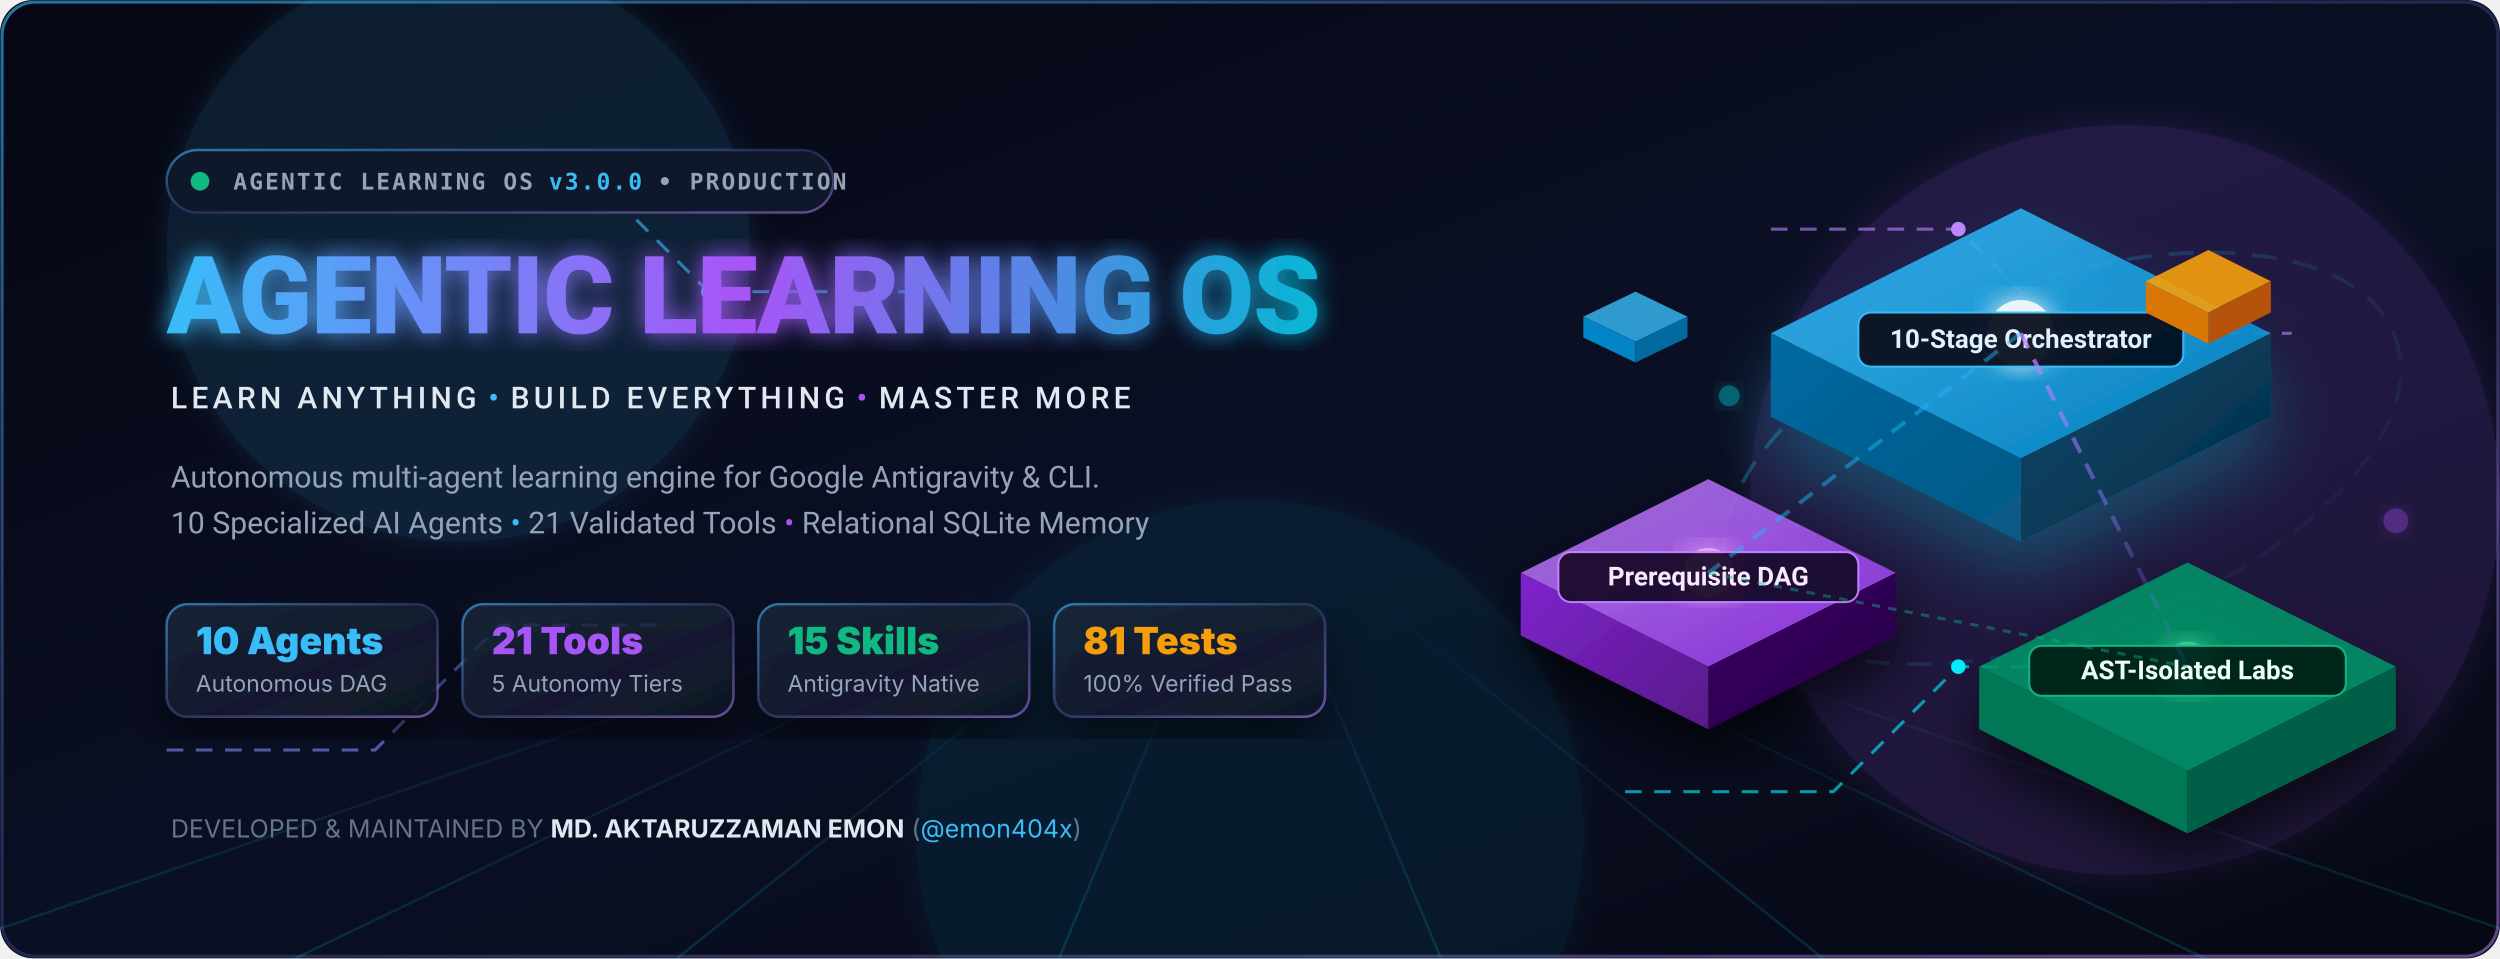
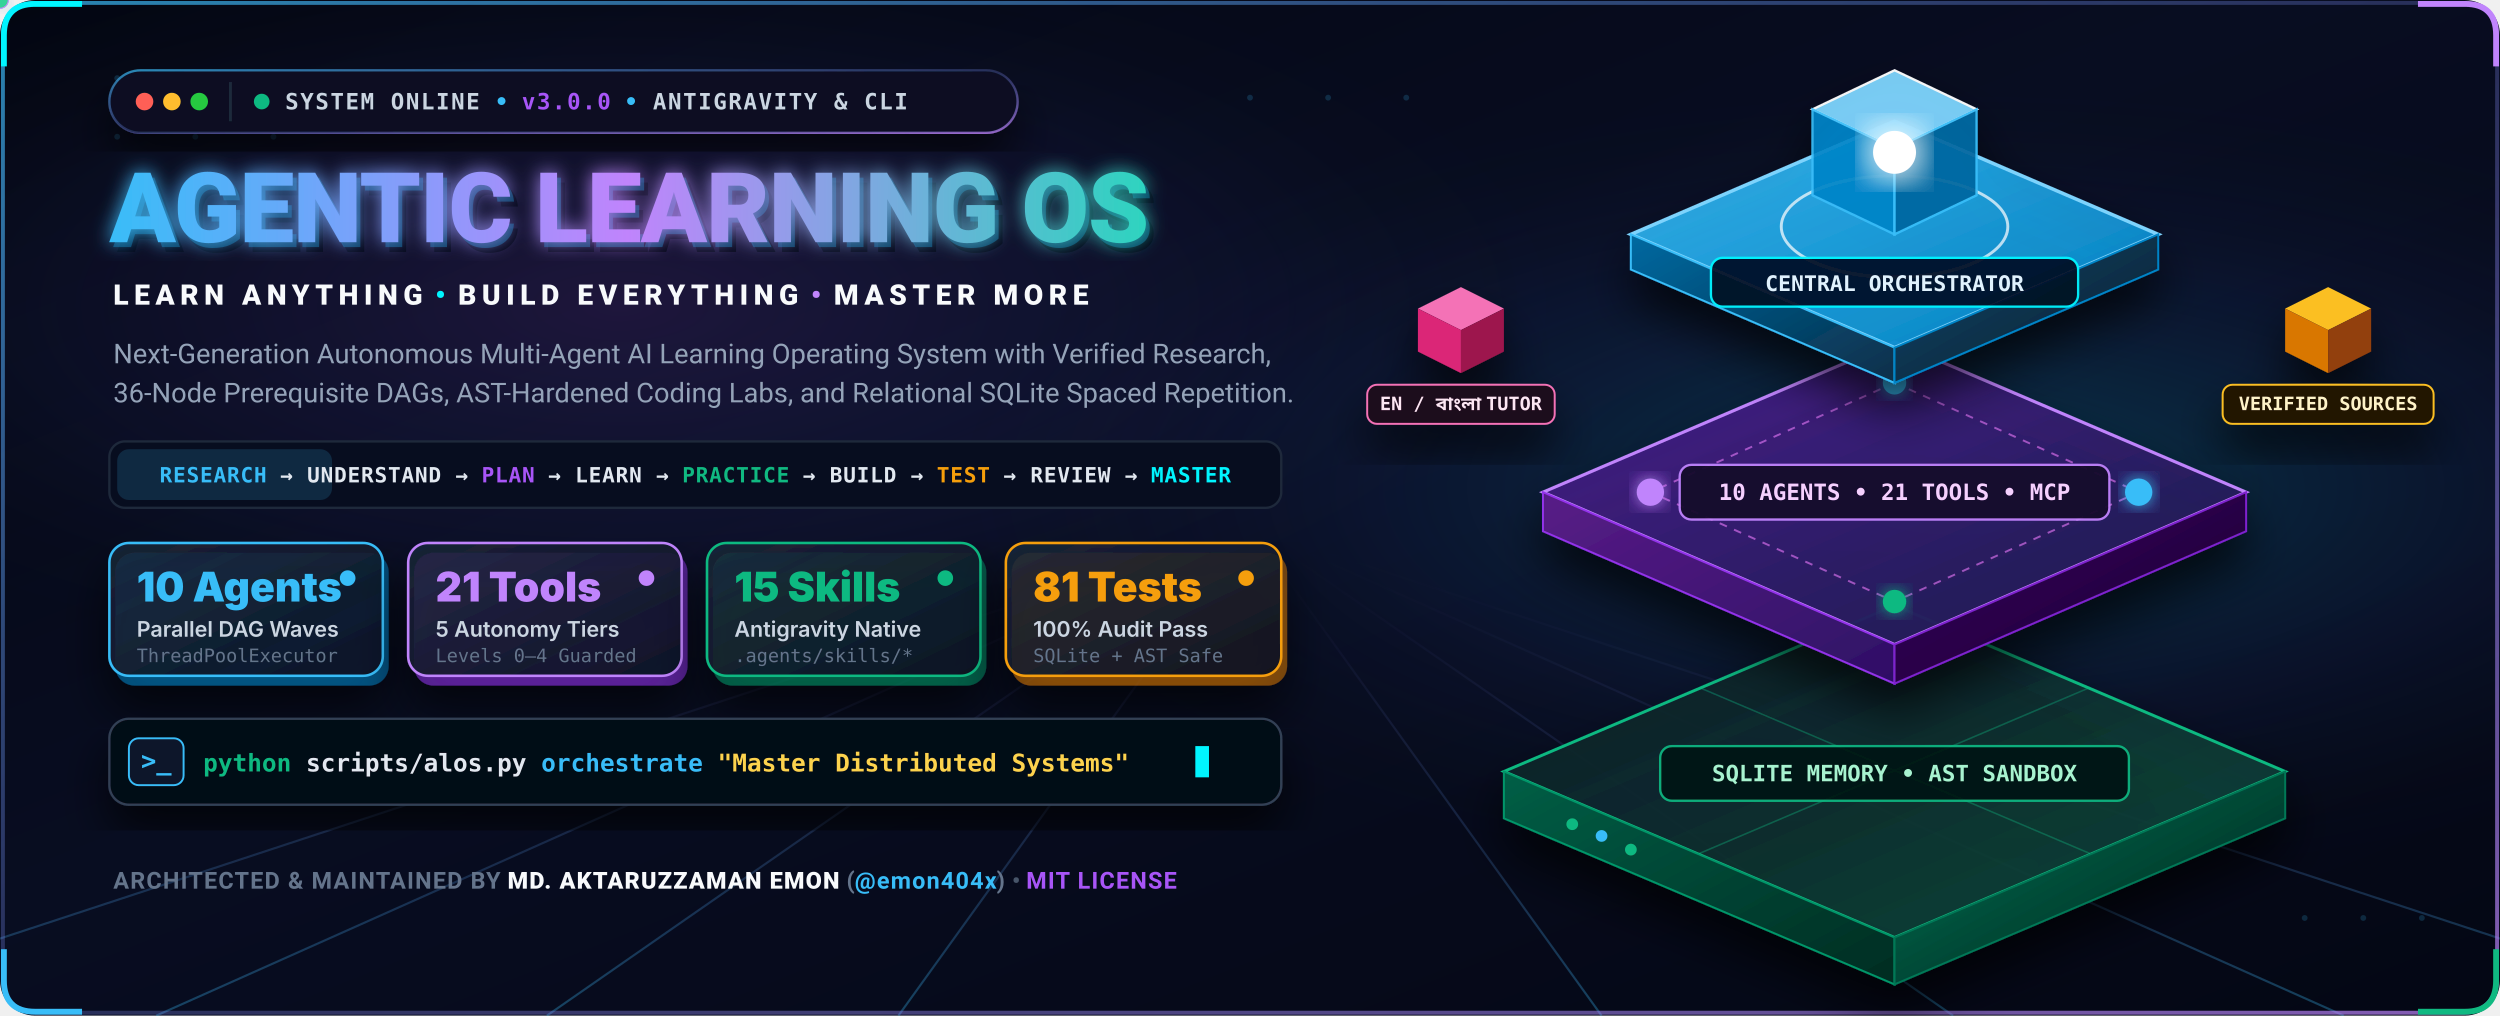
- <svg xmlns="http://www.w3.org/2000/svg" viewBox="0 0 1200 460" width="100%" height="100%">
+ <svg xmlns="http://www.w3.org/2000/svg" viewBox="0 0 1280 520" width="100%" height="100%">
  <defs>
-     <linearGradient id="bg-grad" x1="0%" y1="0%" x2="100%" y2="100%">
-       <stop offset="0%" stop-color="#050711" />
-       <stop offset="50%" stop-color="#0a0f24" />
-       <stop offset="100%" stop-color="#060914" />
-     </linearGradient>
-     <filter id="glow-cyan" x="-20%" y="-20%" width="140%" height="140%">
-       <feGaussianBlur stdDeviation="6" result="blur" />
+     <linearGradient id="bg-base" x1="0%" y1="0%" x2="100%" y2="100%">
+       <stop offset="0%" stop-color="#030611" />
+       <stop offset="45%" stop-color="#080d21" />
+       <stop offset="100%" stop-color="#040714" />
+     </linearGradient>
+     <radialGradient id="nebula-cyan" cx="78%" cy="48%" r="42%">
+       <stop offset="0%" stop-color="#00f5ff" stop-opacity="0.20" />
+       <stop offset="55%" stop-color="#3b82f6" stop-opacity="0.07" />
+       <stop offset="100%" stop-color="#000000" stop-opacity="0" />
+     </radialGradient>
+     <radialGradient id="nebula-purple" cx="25%" cy="30%" r="40%">
+       <stop offset="0%" stop-color="#a855f7" stop-opacity="0.15" />
+       <stop offset="60%" stop-color="#6366f1" stop-opacity="0.05" />
+       <stop offset="100%" stop-color="#000000" stop-opacity="0" />
+     </radialGradient>
+     <linearGradient id="hero-title-grad" x1="0%" y1="0%" x2="100%" y2="0%">
+       <stop offset="0%" stop-color="#38bdf8">
+         <animate attributeName="stop-color" values="#38bdf8;#a855f7;#2dd4bf;#38bdf8" dur="7s" repeatCount="indefinite" />
+       </stop>
+       <stop offset="50%" stop-color="#c084fc">
+         <animate attributeName="stop-color" values="#c084fc;#38bdf8;#f472b6;#c084fc" dur="7s" repeatCount="indefinite" />
+       </stop>
+       <stop offset="100%" stop-color="#2dd4bf">
+         <animate attributeName="stop-color" values="#2dd4bf;#c084fc;#38bdf8;#2dd4bf" dur="7s" repeatCount="indefinite" />
+       </stop>
+     </linearGradient>
+     <linearGradient id="frame-stroke" x1="0%" y1="0%" x2="100%" y2="100%">
+       <stop offset="0%" stop-color="#38bdf8" stop-opacity="0.7" />
+       <stop offset="50%" stop-color="#818cf8" stop-opacity="0.25" />
+       <stop offset="100%" stop-color="#c084fc" stop-opacity="0.7" />
+     </linearGradient>
+     <linearGradient id="glass-surface" x1="0%" y1="0%" x2="100%" y2="100%">
+       <stop offset="0%" stop-color="#1e293b" stop-opacity="0.82" />
+       <stop offset="100%" stop-color="#090f20" stop-opacity="0.92" />
+     </linearGradient>
+     <linearGradient id="iso-top-cyan" x1="0%" y1="0%" x2="100%" y2="100%">
+       <stop offset="0%" stop-color="#38bdf8" stop-opacity="0.92" />
+       <stop offset="100%" stop-color="#0284c7" stop-opacity="0.92" />
+     </linearGradient>
+     <linearGradient id="iso-left-cyan" x1="0%" y1="0%" x2="100%" y2="100%">
+       <stop offset="0%" stop-color="#0369a1" />
+       <stop offset="100%" stop-color="#082f49" />
+     </linearGradient>
+     <linearGradient id="iso-right-cyan" x1="0%" y1="0%" x2="100%" y2="100%">
+       <stop offset="0%" stop-color="#0c4a6e" />
+       <stop offset="100%" stop-color="#041929" />
+     </linearGradient>
+     <linearGradient id="iso-top-purple" x1="0%" y1="0%" x2="100%" y2="100%">
+       <stop offset="0%" stop-color="#4c1d95" stop-opacity="0.88" />
+       <stop offset="100%" stop-color="#1e1b4b" stop-opacity="0.92" />
+     </linearGradient>
+     <linearGradient id="iso-left-purple" x1="0%" y1="0%" x2="100%" y2="100%">
+       <stop offset="0%" stop-color="#581c87" />
+       <stop offset="100%" stop-color="#2e1065" />
+     </linearGradient>
+     <linearGradient id="iso-right-purple" x1="0%" y1="0%" x2="100%" y2="100%">
+       <stop offset="0%" stop-color="#3b0764" />
+       <stop offset="100%" stop-color="#17032b" />
+     </linearGradient>
+     <linearGradient id="iso-top-base" x1="0%" y1="0%" x2="100%" y2="100%">
+       <stop offset="0%" stop-color="#0f172a" stop-opacity="0.95" />
+       <stop offset="100%" stop-color="#064e3b" stop-opacity="0.85" />
+     </linearGradient>
+     <linearGradient id="iso-left-base" x1="0%" y1="0%" x2="100%" y2="100%">
+       <stop offset="0%" stop-color="#065f46" />
+       <stop offset="100%" stop-color="#022c22" />
+     </linearGradient>
+     <linearGradient id="iso-right-base" x1="0%" y1="0%" x2="100%" y2="100%">
+       <stop offset="0%" stop-color="#047857" />
+       <stop offset="100%" stop-color="#011c16" />
+     </linearGradient>
+     <linearGradient id="grid-fade" x1="0%" y1="100%" x2="0%" y2="0%">
+       <stop offset="0%" stop-color="#38bdf8" stop-opacity="0.32" />
+       <stop offset="65%" stop-color="#818cf8" stop-opacity="0.08" />
+       <stop offset="100%" stop-color="#000000" stop-opacity="0" />
+     </linearGradient>
+     <linearGradient id="laser-beam" x1="0%" y1="0%" x2="0%" y2="100%">
+       <stop offset="0%" stop-color="#00f5ff" stop-opacity="0.85" />
+       <stop offset="50%" stop-color="#c084fc" stop-opacity="0.45" />
+       <stop offset="100%" stop-color="#10b981" stop-opacity="0.85" />
+     </linearGradient>
+     <filter id="glow-soft" x="-25%" y="-25%" width="150%" height="150%">
+       <feGaussianBlur stdDeviation="5" result="blur" />
      <feMerge>
        <feMergeNode in="blur" />
        <feMergeNode in="SourceGraphic" />
      </feMerge>
    </filter>
-     <filter id="glow-purple" x="-20%" y="-20%" width="140%" height="140%">
-       <feGaussianBlur stdDeviation="8" result="blur" />
+     <filter id="glow-intense" x="-40%" y="-40%" width="180%" height="180%">
+       <feGaussianBlur stdDeviation="10" result="blur1" />
+       <feGaussianBlur stdDeviation="4" result="blur2" />
      <feMerge>
-         <feMergeNode in="blur" />
+         <feMergeNode in="blur1" />
+         <feMergeNode in="blur2" />
        <feMergeNode in="SourceGraphic" />
      </feMerge>
    </filter>
-     <filter id="shadow-3d" x="-30%" y="-30%" width="160%" height="160%">
-       <feDropShadow dx="0" dy="18" stdDeviation="16" flood-color="#00f5ff" flood-opacity="0.22" />
+     <filter id="drop-3d" x="-20%" y="-20%" width="140%" height="150%">
+       <feDropShadow dx="0" dy="14" stdDeviation="12" flood-color="#000000" flood-opacity="0.7" />
    </filter>
-     <filter id="card-shadow" x="-20%" y="-20%" width="140%" height="140%">
-       <feDropShadow dx="0" dy="14" stdDeviation="12" flood-color="#000000" flood-opacity="0.65" />
-     </filter>
-     <linearGradient id="title-gradient" x1="0%" y1="0%" x2="100%" y2="0%">
-       <stop offset="0%" stop-color="#38bdf8">
-         <animate attributeName="stop-color" values="#38bdf8; #818cf8; #c084fc; #38bdf8" dur="8s" repeatCount="indefinite" />
-       </stop>
-       <stop offset="50%" stop-color="#a855f7">
-         <animate attributeName="stop-color" values="#a855f7; #ec4899; #06b6d4; #a855f7" dur="8s" repeatCount="indefinite" />
-       </stop>
-       <stop offset="100%" stop-color="#06b6d4">
-         <animate attributeName="stop-color" values="#06b6d4; #3b82f6; #a855f7; #06b6d4" dur="8s" repeatCount="indefinite" />
-       </stop>
-     </linearGradient>
-     <linearGradient id="beam-cyan" x1="0%" y1="0%" x2="100%" y2="100%">
-       <stop offset="0%" stop-color="#00f5ff" stop-opacity="0.8" />
-       <stop offset="100%" stop-color="#3b82f6" stop-opacity="0.1" />
-     </linearGradient>
-     <linearGradient id="beam-purple" x1="0%" y1="0%" x2="100%" y2="100%">
-       <stop offset="0%" stop-color="#c084fc" stop-opacity="0.8" />
-       <stop offset="100%" stop-color="#6366f1" stop-opacity="0.1" />
-     </linearGradient>
-     <linearGradient id="cube-top-1" x1="0%" y1="0%" x2="100%" y2="100%">
-       <stop offset="0%" stop-color="#38bdf8" />
-       <stop offset="100%" stop-color="#0284c7" />
-     </linearGradient>
-     <linearGradient id="cube-left-1" x1="0%" y1="0%" x2="100%" y2="100%">
-       <stop offset="0%" stop-color="#0369a1" />
-       <stop offset="100%" stop-color="#075985" />
-     </linearGradient>
-     <linearGradient id="cube-right-1" x1="0%" y1="0%" x2="100%" y2="100%">
-       <stop offset="0%" stop-color="#0c4a6e" />
-       <stop offset="100%" stop-color="#032b44" />
-     </linearGradient>
-     <linearGradient id="cube-top-2" x1="0%" y1="0%" x2="100%" y2="100%">
-       <stop offset="0%" stop-color="#c084fc" />
-       <stop offset="100%" stop-color="#9333ea" />
-     </linearGradient>
-     <linearGradient id="cube-left-2" x1="0%" y1="0%" x2="100%" y2="100%">
-       <stop offset="0%" stop-color="#7e22ce" />
-       <stop offset="100%" stop-color="#581c87" />
-     </linearGradient>
-     <linearGradient id="cube-right-2" x1="0%" y1="0%" x2="100%" y2="100%">
-       <stop offset="0%" stop-color="#3b0764" />
-       <stop offset="100%" stop-color="#240046" />
-     </linearGradient>
-     <linearGradient id="grid-fade" x1="0%" y1="100%" x2="0%" y2="0%">
-       <stop offset="0%" stop-color="#00f5ff" stop-opacity="0.35" />
-       <stop offset="70%" stop-color="#00f5ff" stop-opacity="0.05" />
-       <stop offset="100%" stop-color="#00f5ff" stop-opacity="0" />
-     </linearGradient>
-     <linearGradient id="glass-card" x1="0%" y1="0%" x2="100%" y2="100%">
-       <stop offset="0%" stop-color="#1e293b" stop-opacity="0.75" />
-       <stop offset="100%" stop-color="#0f172a" stop-opacity="0.88" />
-     </linearGradient>
-     <linearGradient id="card-border" x1="0%" y1="0%" x2="100%" y2="100%">
-       <stop offset="0%" stop-color="#38bdf8" stop-opacity="0.6" />
-       <stop offset="50%" stop-color="#818cf8" stop-opacity="0.2" />
-       <stop offset="100%" stop-color="#c084fc" stop-opacity="0.5" />
-     </linearGradient>
+     <path id="stream-path-1" d="M 970 140 L 855 235 L 970 375" />
+     <path id="stream-path-2" d="M 970 140 L 1085 235 L 970 375" />
+     <path id="stream-path-3" d="M 855 235 L 970 292 L 1085 235" />
  </defs>
-   <style>
-     @keyframes float-slow {
-       0% { transform: translateY(0px) rotate(0deg); }
-       50% { transform: translateY(-14px) rotate(1deg); }
-       100% { transform: translateY(0px) rotate(0deg); }
-     }
-     @keyframes float-fast {
-       0% { transform: translateY(0px) rotate(0deg); }
-       50% { transform: translateY(-20px) rotate(-2deg); }
-       100% { transform: translateY(0px) rotate(0deg); }
-     }
-     @keyframes float-reverse {
-       0% { transform: translateY(0px) rotate(0deg); }
-       50% { transform: translateY(16px) rotate(1.5deg); }
-       100% { transform: translateY(0px) rotate(0deg); }
-     }
-     @keyframes pulse-ring {
-       0% { r: 6px; opacity: 0.9; }
-       50% { r: 12px; opacity: 0.3; }
-       100% { r: 6px; opacity: 0.9; }
-     }
-     @keyframes dash-flow {
-       0% { stroke-dashoffset: 200; }
-       100% { stroke-dashoffset: 0; }
-     }
-     @keyframes orbit-rotate {
-       0% { transform: rotate(0deg); }
-       100% { transform: rotate(360deg); }
-     }
-     @keyframes glow-pulse {
-       0% { opacity: 0.45; }
-       50% { opacity: 0.85; }
-       100% { opacity: 0.45; }
-     }
- 
-     .anim-float-1 { animation: float-slow 6s ease-in-out infinite; }
-     .anim-float-2 { animation: float-fast 5s ease-in-out infinite; }
-     .anim-float-3 { animation: float-reverse 7s ease-in-out infinite; }
-     .anim-pulse { animation: glow-pulse 4s ease-in-out infinite; }
-     .anim-dash { stroke-dasharray: 8 6; animation: dash-flow 12s linear infinite; }
-     .orbiting { transform-origin: 990px 220px; animation: orbit-rotate 24s linear infinite; }
- 
-     .brand-title {
-       font-family: -apple-system, BlinkMacSystemFont, "Segoe UI", Roboto, "Helvetica Neue", Arial, sans-serif;
-       font-weight: 900;
-       letter-spacing: -0.5px;
-     }
-     .brand-sub {
-       font-family: -apple-system, BlinkMacSystemFont, "Segoe UI", Roboto, "Helvetica Neue", Arial, sans-serif;
-       font-weight: 500;
-       letter-spacing: 2px;
-     }
-     .badge-text {
-       font-family: ui-monospace, SFMono-Regular, Menlo, Monaco, Consolas, monospace;
-       font-weight: 700;
-       font-size: 11px;
-       letter-spacing: 1px;
-     }
-     .card-label {
-       font-family: -apple-system, BlinkMacSystemFont, "Segoe UI", Roboto, sans-serif;
-       font-weight: 700;
-       font-size: 12.5px;
-     }
-   </style>
-   <rect width="1200" height="460" rx="16" fill="url(#bg-grad)" />
-   <rect width="1198" height="458" x="1" y="1" rx="16" fill="none" stroke="url(#card-border)" stroke-width="1.5" />
-   <circle cx="220" cy="120" r="140" fill="#38bdf8" opacity="0.12" filter="url(#glow-cyan)" class="anim-pulse" />
-   <circle cx="1020" cy="240" r="180" fill="#a855f7" opacity="0.15" filter="url(#glow-purple)" class="anim-pulse" />
-   <circle cx="600" cy="400" r="160" fill="#06b6d4" opacity="0.08" filter="url(#glow-cyan)" />
-   <g opacity="0.45" stroke="url(#grid-fade)" stroke-width="1.2">
-     <path d="M600 240 L-100 480" />
-     <path d="M600 240 L100 480" />
-     <path d="M600 240 L300 480" />
-     <path d="M600 240 L500 480" />
-     <path d="M600 240 L700 480" />
-     <path d="M600 240 L900 480" />
-     <path d="M600 240 L1100 480" />
-     <path d="M600 240 L1300 480" />
-     <path d="M260 300 L940 300" />
-     <path d="M180 340 L1020 340" />
-     <path d="M90 390 L1110 390" />
-     <path d="M-20 450 L1220 450" />
-   </g>
-   <g fill="none" stroke-width="1.5" opacity="0.6">
-     <path d="M120 80 L280 80 L340 140 L460 140" stroke="#38bdf8" class="anim-dash" />
-     <path d="M850 110 L940 110 L990 160 L1100 160" stroke="#c084fc" class="anim-dash" />
-     <path d="M780 380 L880 380 L940 320 L1060 320" stroke="#00f5ff" class="anim-dash" />
-     <path d="M80 360 L180 360 L240 300 L320 300" stroke="#818cf8" class="anim-dash" />
-   </g>
-   <circle cx="280" cy="80" r="3.5" fill="#00f5ff" />
-   <circle cx="340" cy="140" r="3.5" fill="#38bdf8" />
-   <circle cx="940" cy="110" r="3.5" fill="#c084fc" />
-   <circle cx="990" cy="160" r="3.5" fill="#e879f9" />
-   <circle cx="940" cy="320" r="3.5" fill="#00f5ff" />
-   <g transform="translate(80, 0)">
-     <g transform="translate(0, 72)">
-       <rect width="320" height="30" rx="15" fill="#0f172a" stroke="url(#card-border)" stroke-width="1.2" />
-       <circle cx="16" cy="15" r="4.5" fill="#10b981">
-         <animate attributeName="opacity" values="1;0.4;1" dur="2s" repeatCount="indefinite" />
+   <rect width="1280" height="520" rx="18" fill="url(#bg-base)" />
+   <rect width="1280" height="520" rx="18" fill="url(#nebula-purple)" />
+   <rect width="1280" height="520" rx="18" fill="url(#nebula-cyan)" />
+   <g fill="#38bdf8" opacity="0.18">
+     <circle cx="60" cy="40" r="1.5" />
+     <circle cx="100" cy="40" r="1.5" />
+     <circle cx="140" cy="40" r="1.5" />
+     <circle cx="60" cy="70" r="1.5" />
+     <circle cx="100" cy="70" r="1.5" />
+     <circle cx="140" cy="70" r="1.5" />
+     <circle cx="640" cy="50" r="1.5" />
+     <circle cx="680" cy="50" r="1.5" />
+     <circle cx="720" cy="50" r="1.5" />
+     <circle cx="1180" cy="470" r="1.5" />
+     <circle cx="1210" cy="470" r="1.5" />
+     <circle cx="1240" cy="470" r="1.5" />
+   </g>
+   <g stroke="url(#grid-fade)" stroke-width="1.1" fill="none">
+     <path d="M 640 270 L -120 520" />
+     <path d="M 640 270 L 80 520" />
+     <path d="M 640 270 L 280 520" />
+     <path d="M 640 270 L 460 520" />
+     <path d="M 640 270 L 640 520" />
+     <path d="M 640 270 L 820 520" />
+     <path d="M 640 270 L 1000 520" />
+     <path d="M 640 270 L 1200 520" />
+     <path d="M 640 270 L 1400 520" />
+     <path d="M 180 340 L 1100 340" />
+     <path d="M 80 390 L 1200 390" />
+     <path d="M -20 445 L 1300 445" />
+     <path d="M -100 505 L 1380 505" />
+   </g>
+   <rect x="1.5" y="1.5" width="1277" height="517" rx="16.5" fill="none" stroke="url(#frame-stroke)" stroke-width="2" />
+   <path d="M 2 34 L 2 18 Q 2 2 18 2 L 42 2" fill="none" stroke="#00f5ff" stroke-width="3" />
+   <path d="M 1238 2 L 1262 2 Q 1278 2 1278 18 L 1278 34" fill="none" stroke="#c084fc" stroke-width="3" />
+   <path d="M 2 486 L 2 502 Q 2 518 18 518 L 42 518" fill="none" stroke="#38bdf8" stroke-width="3" />
+   <path d="M 1238 518 L 1262 518 Q 1278 518 1278 502 L 1278 486" fill="none" stroke="#10b981" stroke-width="3" />
+   <g transform="translate(56, 36)">
+     <g transform="translate(0, 0)" filter="url(#drop-3d)">
+       <rect width="465" height="32" rx="16" fill="#091024" stroke="url(#frame-stroke)" stroke-width="1.2" />
+       <circle cx="18" cy="16" r="4.5" fill="#ff5f56" />
+       <circle cx="32" cy="16" r="4.5" fill="#ffbd2e" />
+       <circle cx="46" cy="16" r="4.5" fill="#27c93f" />
+       <line x1="62" y1="6" x2="62" y2="26" stroke="#1e293b" stroke-width="1.5" />
+       <circle cx="78" cy="16" r="4" fill="#10b981">
+         <animate attributeName="opacity" values="1;0.25;1" dur="1.8s" repeatCount="indefinite" />
      </circle>
-       <text x="32" y="19" fill="#94a3b8" class="badge-text">AGENTIC LEARNING OS <tspan fill="#38bdf8">v3.0.0</tspan> • PRODUCTION</text>
-     </g>
-     <text x="0" y="160" font-size="52" fill="url(#title-gradient)" class="brand-title" filter="url(#glow-cyan)">AGENTIC LEARNING OS</text>
-     <g transform="translate(2, 196)">
-       <text x="0" y="0" font-size="14.5" fill="#e2e8f0" class="brand-sub">
-         LEARN ANYTHING <tspan fill="#38bdf8">•</tspan> BUILD EVERYTHING <tspan fill="#a855f7">•</tspan> MASTER MORE
-       </text>
-     </g>
-     <text x="2" y="234" font-size="14.5" fill="#94a3b8" font-family="-apple-system, BlinkMacSystemFont, 'Segoe UI', Roboto, sans-serif" line-height="1.5">
-       Autonomous multi-agent learning engine for Google Antigravity &amp; CLI.
+       <text x="90" y="20" fill="#cbd5e1" font-family="ui-monospace, SFMono-Regular, Menlo, Consolas, monospace" font-size="11.5" font-weight="700" letter-spacing="0.8">
+         SYSTEM ONLINE <tspan fill="#38bdf8">•</tspan>
+         <tspan fill="#a855f7">v3.0.0</tspan>
+         <tspan fill="#38bdf8">•</tspan> ANTIGRAVITY &amp; CLI
+       </text>
+     </g>
+     <g transform="translate(0, 88)">
+       <text x="4" y="5" font-family="-apple-system, BlinkMacSystemFont, 'Segoe UI', Roboto, sans-serif" font-size="50" font-weight="900" letter-spacing="-0.5" fill="#020617" opacity="0.9">
+         AGENTIC LEARNING OS
+       </text>
+       <text x="2" y="2.5" font-family="-apple-system, BlinkMacSystemFont, 'Segoe UI', Roboto, sans-serif" font-size="50" font-weight="900" letter-spacing="-0.5" fill="#0ea5e9" opacity="0.35">
+         AGENTIC LEARNING OS
+       </text>
+       <text x="0" y="0" font-family="-apple-system, BlinkMacSystemFont, 'Segoe UI', Roboto, sans-serif" font-size="50" font-weight="900" letter-spacing="-0.5" fill="url(#hero-title-grad)" filter="url(#glow-soft)">
+         AGENTIC LEARNING OS
+       </text>
+     </g>
+     <text x="2" y="120" font-family="-apple-system, BlinkMacSystemFont, 'Segoe UI', Roboto, sans-serif" font-size="14.5" font-weight="800" letter-spacing="2.8" fill="#f8fafc">
+       LEARN ANYTHING <tspan fill="#00f5ff">•</tspan> BUILD EVERYTHING <tspan fill="#c084fc">•</tspan> MASTER MORE
    </text>
-     <text x="2" y="256" font-size="14.5" fill="#94a3b8" font-family="-apple-system, BlinkMacSystemFont, 'Segoe UI', Roboto, sans-serif">
-       10 Specialized AI Agents <tspan fill="#38bdf8">•</tspan> 21 Validated Tools <tspan fill="#a855f7">•</tspan> Relational SQLite Memory
+     <text x="2" y="150" font-family="-apple-system, BlinkMacSystemFont, 'Segoe UI', Roboto, sans-serif" font-size="14" fill="#94a3b8">
+       Next-Generation Autonomous Multi-Agent AI Learning Operating System with Verified Research,
    </text>
-     <g transform="translate(0, 290)">
-       <g transform="translate(0, 0)">
-         <rect width="130" height="54" rx="10" fill="url(#glass-card)" stroke="url(#card-border)" stroke-width="1.2" filter="url(#card-shadow)" />
-         <text x="14" y="24" fill="#38bdf8" font-size="18" font-family="-apple-system, BlinkMacSystemFont, sans-serif" font-weight="900">10 Agents</text>
-         <text x="14" y="42" fill="#94a3b8" font-size="11" font-family="-apple-system, BlinkMacSystemFont, sans-serif">Autonomous DAG</text>
-       </g>
-       <g transform="translate(142, 0)">
-         <rect width="130" height="54" rx="10" fill="url(#glass-card)" stroke="url(#card-border)" stroke-width="1.2" filter="url(#card-shadow)" />
-         <text x="14" y="24" fill="#a855f7" font-size="18" font-family="-apple-system, BlinkMacSystemFont, sans-serif" font-weight="900">21 Tools</text>
-         <text x="14" y="42" fill="#94a3b8" font-size="11" font-family="-apple-system, BlinkMacSystemFont, sans-serif">5 Autonomy Tiers</text>
-       </g>
-       <g transform="translate(284, 0)">
-         <rect width="130" height="54" rx="10" fill="url(#glass-card)" stroke="url(#card-border)" stroke-width="1.2" filter="url(#card-shadow)" />
-         <text x="14" y="24" fill="#10b981" font-size="18" font-family="-apple-system, BlinkMacSystemFont, sans-serif" font-weight="900">15 Skills</text>
-         <text x="14" y="42" fill="#94a3b8" font-size="11" font-family="-apple-system, BlinkMacSystemFont, sans-serif">Antigravity Native</text>
-       </g>
-       <g transform="translate(426, 0)">
-         <rect width="130" height="54" rx="10" fill="url(#glass-card)" stroke="url(#card-border)" stroke-width="1.2" filter="url(#card-shadow)" />
-         <text x="14" y="24" fill="#f59e0b" font-size="18" font-family="-apple-system, BlinkMacSystemFont, sans-serif" font-weight="900">81 Tests</text>
-         <text x="14" y="42" fill="#94a3b8" font-size="11" font-family="-apple-system, BlinkMacSystemFont, sans-serif">100% Verified Pass</text>
-       </g>
-     </g>
-     <g transform="translate(0, 386)">
-       <text x="2" y="16" fill="#64748b" font-size="12" font-family="-apple-system, BlinkMacSystemFont, sans-serif">
-         DEVELOPED &amp; MAINTAINED BY <tspan fill="#e2e8f0" font-weight="700">MD. AKTARUZZAMAN EMON</tspan> (<tspan fill="#38bdf8">@emon404x</tspan>)
-       </text>
-     </g>
-   </g>
-   <g transform="translate(710, 30)">
-     <g class="orbiting" opacity="0.35">
-       <ellipse cx="280" cy="190" rx="170" ry="85" fill="none" stroke="url(#beam-cyan)" stroke-width="1.8" stroke-dasharray="12 8" transform="rotate(-20 280 190)" />
-       <circle cx="120" cy="160" r="5" fill="#00f5ff" filter="url(#glow-cyan)" />
-       <circle cx="440" cy="220" r="6" fill="#a855f7" filter="url(#glow-purple)" />
-     </g>
-     <g class="anim-float-1" transform="translate(140, 60)" filter="url(#shadow-3d)">
-       <polygon points="120,10 240,70 120,130 0,70" fill="url(#cube-top-1)" opacity="0.9" />
-       <polygon points="0,70 120,130 120,170 0,110" fill="url(#cube-left-1)" />
-       <polygon points="120,130 240,70 240,110 120,170" fill="url(#cube-right-1)" />
-       <circle cx="120" cy="70" r="16" fill="#ffffff" opacity="0.9" filter="url(#glow-cyan)">
-         <animate attributeName="r" values="14;18;14" dur="3s" repeatCount="indefinite" />
+     <text x="2" y="170" font-family="-apple-system, BlinkMacSystemFont, 'Segoe UI', Roboto, sans-serif" font-size="14" fill="#94a3b8">
+       36-Node Prerequisite DAGs, AST-Hardened Coding Labs, and Relational SQLite Spaced Repetition.
+     </text>
+     <g transform="translate(0, 190)">
+       <rect width="600" height="34" rx="8" fill="#070d1f" stroke="#1e293b" stroke-width="1.2" />
+       <rect x="4" y="4" width="110" height="26" rx="6" fill="#38bdf8" opacity="0.16">
+         <animate attributeName="x" values="4;486;4" dur="9s" repeatCount="indefinite" />
+       </rect>
+       <text x="300" y="21" text-anchor="middle" font-family="ui-monospace, SFMono-Regular, Menlo, Consolas, monospace" font-size="10.8" font-weight="700" fill="#e2e8f0" letter-spacing="0.4">
+         <tspan fill="#38bdf8">RESEARCH</tspan> → UNDERSTAND → <tspan fill="#a855f7">PLAN</tspan> → LEARN → <tspan fill="#10b981">PRACTICE</tspan> → BUILD → <tspan fill="#f59e0b">TEST</tspan> → REVIEW → <tspan fill="#00f5ff">MASTER</tspan>
+       </text>
+     </g>
+     <g transform="translate(0, 242)">
+       <g transform="translate(0, 0)" filter="url(#drop-3d)">
+         <rect x="3" y="5" width="140" height="68" rx="10" fill="#0284c7" opacity="0.45" />
+         <rect width="140" height="68" rx="10" fill="url(#glass-surface)" stroke="#38bdf8" stroke-width="1.3" />
+         <circle cx="122" cy="18" r="4" fill="#38bdf8">
+           <animate attributeName="opacity" values="0.3;1;0.3" dur="2.2s" repeatCount="indefinite" />
+         </circle>
+         <text x="14" y="30" fill="#38bdf8" font-family="-apple-system, BlinkMacSystemFont, sans-serif" font-size="21" font-weight="900">10 Agents</text>
+         <text x="14" y="48" fill="#cbd5e1" font-family="-apple-system, BlinkMacSystemFont, sans-serif" font-size="11" font-weight="600">Parallel DAG Waves</text>
+         <text x="14" y="61" fill="#64748b" font-family="ui-monospace, monospace" font-size="9.5">ThreadPoolExecutor</text>
+       </g>
+       <g transform="translate(153, 0)" filter="url(#drop-3d)">
+         <rect x="3" y="5" width="140" height="68" rx="10" fill="#9333ea" opacity="0.45" />
+         <rect width="140" height="68" rx="10" fill="url(#glass-surface)" stroke="#c084fc" stroke-width="1.3" />
+         <circle cx="122" cy="18" r="4" fill="#c084fc">
+           <animate attributeName="opacity" values="1;0.3;1" dur="2.2s" repeatCount="indefinite" />
+         </circle>
+         <text x="14" y="30" fill="#c084fc" font-family="-apple-system, BlinkMacSystemFont, sans-serif" font-size="21" font-weight="900">21 Tools</text>
+         <text x="14" y="48" fill="#cbd5e1" font-family="-apple-system, BlinkMacSystemFont, sans-serif" font-size="11" font-weight="600">5 Autonomy Tiers</text>
+         <text x="14" y="61" fill="#64748b" font-family="ui-monospace, monospace" font-size="9.5">Levels 0–4 Guarded</text>
+       </g>
+       <g transform="translate(306, 0)" filter="url(#drop-3d)">
+         <rect x="3" y="5" width="140" height="68" rx="10" fill="#059669" opacity="0.45" />
+         <rect width="140" height="68" rx="10" fill="url(#glass-surface)" stroke="#10b981" stroke-width="1.3" />
+         <circle cx="122" cy="18" r="4" fill="#10b981">
+           <animate attributeName="opacity" values="0.4;1;0.4" dur="2.6s" repeatCount="indefinite" />
+         </circle>
+         <text x="14" y="30" fill="#10b981" font-family="-apple-system, BlinkMacSystemFont, sans-serif" font-size="21" font-weight="900">15 Skills</text>
+         <text x="14" y="48" fill="#cbd5e1" font-family="-apple-system, BlinkMacSystemFont, sans-serif" font-size="11" font-weight="600">Antigravity Native</text>
+         <text x="14" y="61" fill="#64748b" font-family="ui-monospace, monospace" font-size="9.5">.agents/skills/*</text>
+       </g>
+       <g transform="translate(459, 0)" filter="url(#drop-3d)">
+         <rect x="3" y="5" width="141" height="68" rx="10" fill="#d97706" opacity="0.45" />
+         <rect width="141" height="68" rx="10" fill="url(#glass-surface)" stroke="#f59e0b" stroke-width="1.3" />
+         <circle cx="123" cy="18" r="4" fill="#f59e0b">
+           <animate attributeName="opacity" values="1;0.35;1" dur="2.0s" repeatCount="indefinite" />
+         </circle>
+         <text x="14" y="30" fill="#f59e0b" font-family="-apple-system, BlinkMacSystemFont, sans-serif" font-size="21" font-weight="900">81 Tests</text>
+         <text x="14" y="48" fill="#cbd5e1" font-family="-apple-system, BlinkMacSystemFont, sans-serif" font-size="11" font-weight="600">100% Audit Pass</text>
+         <text x="14" y="61" fill="#64748b" font-family="ui-monospace, monospace" font-size="9.5">SQLite + AST Safe</text>
+       </g>
+     </g>
+     <g transform="translate(0, 332)" filter="url(#drop-3d)">
+       <rect width="600" height="44" rx="10" fill="#050814" stroke="#334155" stroke-width="1.2" />
+       <rect x="10" y="10" width="28" height="24" rx="5" fill="#0f172a" stroke="#38bdf8" stroke-width="1" />
+       <text x="24" y="26" text-anchor="middle" fill="#38bdf8" font-family="ui-monospace, monospace" font-size="13" font-weight="800">&gt;_</text>
+       <text x="48" y="27" fill="#e2e8f0" font-family="ui-monospace, SFMono-Regular, Menlo, Consolas, monospace" font-size="12.5" font-weight="600">
+         <tspan fill="#10b981">python</tspan> scripts/alos.py <tspan fill="#38bdf8">orchestrate</tspan>
+         <tspan fill="#fcd34d">"Master Distributed Systems"</tspan>
+       </text>
+       <rect x="556" y="14" width="7" height="16" fill="#00f5ff">
+         <animate attributeName="opacity" values="1;0;1" dur="1s" repeatCount="indefinite" />
+       </rect>
+     </g>
+     <g transform="translate(2, 404)">
+       <text x="0" y="15" fill="#64748b" font-family="-apple-system, BlinkMacSystemFont, 'Segoe UI', Roboto, sans-serif" font-size="12" font-weight="600" letter-spacing="0.6">
+         ARCHITECTED &amp; MAINTAINED BY <tspan fill="#f8fafc" font-weight="800">MD. AKTARUZZAMAN EMON</tspan> (<tspan fill="#38bdf8" font-weight="700">@emon404x</tspan>) <tspan fill="#475569">•</tspan>
+         <tspan fill="#a855f7">MIT LICENSE</tspan>
+       </text>
+     </g>
+   </g>
+   <g stroke="url(#laser-beam)" stroke-width="1.8" stroke-dasharray="5 5" opacity="0.65">
+     <line x1="970" y1="140" x2="970" y2="390">
+       <animate attributeName="stroke-dashoffset" values="40;0" dur="2s" repeatCount="indefinite" />
+     </line>
+     <line x1="855" y1="235" x2="855" y2="385">
+       <animate attributeName="stroke-dashoffset" values="40;0" dur="2.5s" repeatCount="indefinite" />
+     </line>
+     <line x1="1085" y1="235" x2="1085" y2="385">
+       <animate attributeName="stroke-dashoffset" values="40;0" dur="2.5s" repeatCount="indefinite" />
+     </line>
+   </g>
+   <g filter="url(#drop-3d)">
+     <g>
+       <animateTransform attributeName="transform" type="translate" values="0,0; 0,-5; 0,0" dur="6s" repeatCount="indefinite" />
+       <polygon points="970,310 1170,395 970,480 770,395" fill="url(#iso-top-base)" stroke="#10b981" stroke-width="1.5" />
+       <polygon points="770,395 970,480 970,504 770,419" fill="url(#iso-left-base)" stroke="#059669" stroke-width="1" />
+       <polygon points="970,480 1170,395 1170,419 970,504" fill="url(#iso-right-base)" stroke="#047857" stroke-width="1" />
+       <line x1="870" y1="352" x2="1070" y2="437" stroke="#10b981" stroke-width="0.8" opacity="0.35" />
+       <line x1="1070" y1="352" x2="870" y2="437" stroke="#10b981" stroke-width="0.8" opacity="0.35" />
+       <circle cx="805" cy="422" r="3" fill="#10b981" />
+       <circle cx="820" cy="428" r="3" fill="#38bdf8" />
+       <circle cx="835" cy="435" r="3" fill="#10b981">
+         <animate attributeName="opacity" values="1;0.2;1" dur="1.4s" repeatCount="indefinite" />
      </circle>
-       <g transform="translate(42, 60)">
-         <rect width="156" height="26" rx="6" fill="#050b1a" opacity="0.92" stroke="#38bdf8" stroke-width="1" />
-         <text x="78" y="17" fill="#e0f2fe" text-anchor="middle" class="card-label">10-Stage Orchestrator</text>
-       </g>
-     </g>
-     <g class="anim-float-2" transform="translate(20, 190)" filter="url(#card-shadow)">
-       <polygon points="90,10 180,55 90,100 0,55" fill="url(#cube-top-2)" opacity="0.85" />
-       <polygon points="0,55 90,100 90,130 0,85" fill="url(#cube-left-2)" />
-       <polygon points="90,100 180,55 180,85 90,130" fill="url(#cube-right-2)" />
-       <circle cx="90" cy="55" r="12" fill="#f0abfc" opacity="0.9" filter="url(#glow-purple)" />
-       <g transform="translate(18, 45)">
-         <rect width="144" height="24" rx="6" fill="#160826" opacity="0.92" stroke="#c084fc" stroke-width="1" />
-         <text x="72" y="16" fill="#fae8ff" text-anchor="middle" class="card-label">Prerequisite DAG</text>
-       </g>
-     </g>
-     <g class="anim-float-3" transform="translate(240, 230)" filter="url(#card-shadow)">
-       <polygon points="100,10 200,60 100,110 0,60" fill="#059669" opacity="0.85" />
-       <polygon points="0,60 100,110 100,140 0,90" fill="#047857" />
-       <polygon points="100,110 200,60 200,90 100,140" fill="#065f46" />
-       <circle cx="100" cy="60" r="12" fill="#34d399" opacity="0.9" filter="url(#glow-cyan)" />
-       <g transform="translate(24, 50)">
-         <rect width="152" height="24" rx="6" fill="#022116" opacity="0.92" stroke="#10b981" stroke-width="1" />
-         <text x="76" y="16" fill="#ecfdf5" text-anchor="middle" class="card-label">AST-Isolated Labs</text>
-       </g>
-     </g>
-     <g class="anim-float-2" transform="translate(320, 90)">
-       <polygon points="30,0 60,15 30,30 0,15" fill="#f59e0b" opacity="0.9" />
-       <polygon points="0,15 30,30 30,45 0,30" fill="#d97706" />
-       <polygon points="30,30 60,15 60,30 30,45" fill="#b45309" />
-     </g>
-     <g class="anim-float-1" transform="translate(50, 110)">
-       <polygon points="25,0 50,12 25,24 0,12" fill="#38bdf8" opacity="0.8" />
-       <polygon points="0,12 25,24 25,34 0,22" fill="#0284c7" />
-       <polygon points="25,24 50,12 50,22 25,34" fill="#0369a1" />
-     </g>
-     <path d="M260 130 L110 245" stroke="url(#beam-cyan)" stroke-width="2" class="anim-dash" />
-     <path d="M260 130 L340 290" stroke="url(#beam-purple)" stroke-width="2" class="anim-dash" />
-     <path d="M110 245 L340 290" stroke="#10b981" stroke-width="1.5" opacity="0.4" stroke-dasharray="4 4" />
-   </g>
+       <rect x="850" y="382" width="240" height="28" rx="6" fill="#021713" opacity="0.92" stroke="#10b981" stroke-width="1.2" />
+       <text x="970" y="400" text-anchor="middle" fill="#a7f3d0" font-family="ui-monospace, SFMono-Regular, Menlo, monospace" font-size="11.5" font-weight="700">
+         SQLITE MEMORY • AST SANDBOX
+       </text>
+     </g>
+   </g>
+   <g filter="url(#drop-3d)">
+     <g>
+       <animateTransform attributeName="transform" type="translate" values="0,0; 0,-10; 0,0" dur="5s" repeatCount="indefinite" />
+       <polygon points="970,175 1150,252 970,330 790,252" fill="url(#iso-top-purple)" stroke="#c084fc" stroke-width="1.6" />
+       <polygon points="790,252 970,330 970,350 790,272" fill="url(#iso-left-purple)" stroke="#9333ea" stroke-width="1" />
+       <polygon points="970,330 1150,252 1150,272 970,350" fill="url(#iso-right-purple)" stroke="#7e22ce" stroke-width="1" />
+       <polygon points="970,196 1095,252 970,308 845,252" fill="none" stroke="#e879f9" stroke-width="1" stroke-dasharray="4 4" opacity="0.6" />
+       <circle cx="970" cy="196" r="6" fill="#38bdf8" filter="url(#glow-soft)" />
+       <circle cx="845" cy="252" r="7" fill="#c084fc" filter="url(#glow-soft)" />
+       <circle cx="1095" cy="252" r="7" fill="#38bdf8" filter="url(#glow-soft)" />
+       <circle cx="970" cy="308" r="6" fill="#10b981" filter="url(#glow-soft)" />
+       <rect x="860" y="238" width="220" height="28" rx="6" fill="#14062b" opacity="0.94" stroke="#c084fc" stroke-width="1.2" />
+       <text x="970" y="256" text-anchor="middle" fill="#f5d0fe" font-family="ui-monospace, SFMono-Regular, Menlo, monospace" font-size="11.5" font-weight="700">
+         10 AGENTS • 21 TOOLS • MCP
+       </text>
+     </g>
+   </g>
+   <g filter="url(#drop-3d)">
+     <g>
+       <animateTransform attributeName="transform" type="translate" values="0,0; 0,-14; 0,0" dur="4.2s" repeatCount="indefinite" />
+       <polygon points="970,62 1105,120 970,178 835,120" fill="url(#iso-top-cyan)" stroke="#7dd3fc" stroke-width="1.8" />
+       <polygon points="835,120 970,178 970,196 835,138" fill="url(#iso-left-cyan)" stroke="#38bdf8" stroke-width="1" />
+       <polygon points="970,178 1105,120 1105,138 970,196" fill="url(#iso-right-cyan)" stroke="#0284c7" stroke-width="1" />
+       <ellipse cx="970" cy="116" rx="58" ry="26" fill="none" stroke="#ffffff" stroke-width="1.5" opacity="0.7">
+         <animate attributeName="rx" values="46;66;46" dur="3s" repeatCount="indefinite" />
+         <animate attributeName="ry" values="20;29;20" dur="3s" repeatCount="indefinite" />
+         <animate attributeName="opacity" values="0.85;0.2;0.85" dur="3s" repeatCount="indefinite" />
+       </ellipse>
+       <g transform="translate(970, 74)">
+         <polygon points="0,-38 42,-18 0,2 -42,-18" fill="#7dd3fc" opacity="0.95" stroke="#ffffff" stroke-width="1.2" />
+         <polygon points="-42,-18 0,2 0,46 -42,26" fill="#0284c7" opacity="0.92" stroke="#38bdf8" stroke-width="1.2" />
+         <polygon points="0,2 42,-18 42,26 0,46" fill="#0369a1" opacity="0.95" stroke="#38bdf8" stroke-width="1.2" />
+         <circle cx="0" cy="4" r="11" fill="#ffffff" filter="url(#glow-intense)">
+           <animate attributeName="r" values="9;14;9" dur="2.2s" repeatCount="indefinite" />
+         </circle>
+       </g>
+       <rect x="876" y="132" width="188" height="25" rx="6" fill="#041126" opacity="0.94" stroke="#00f5ff" stroke-width="1.2" />
+       <text x="970" y="149" text-anchor="middle" fill="#e0f2fe" font-family="ui-monospace, SFMono-Regular, Menlo, monospace" font-size="11" font-weight="800">
+         CENTRAL ORCHESTRATOR
+       </text>
+     </g>
+   </g>
+   <g filter="url(#drop-3d)">
+     <g transform="translate(748, 165)">
+       <animateTransform attributeName="transform" type="translate" values="748,165; 748,151; 748,165" dur="4.8s" repeatCount="indefinite" />
+       <polygon points="0,-18 22,-7 0,4 -22,-7" fill="#f472b6" />
+       <polygon points="-22,-7 0,4 0,26 -22,15" fill="#db2777" />
+       <polygon points="0,4 22,-7 22,15 0,26" fill="#9d174d" />
+       <rect x="-48" y="32" width="96" height="20" rx="5" fill="#1f091d" stroke="#f472b6" stroke-width="1" />
+       <text x="0" y="45" text-anchor="middle" fill="#fce7f3" font-family="ui-monospace, monospace" font-size="9.5" font-weight="700">EN / বাংলা TUTOR</text>
+     </g>
+   </g>
+   <g filter="url(#drop-3d)">
+     <g transform="translate(1192, 165)">
+       <animateTransform attributeName="transform" type="translate" values="1192,165; 1192,179; 1192,165" dur="5.2s" repeatCount="indefinite" />
+       <polygon points="0,-18 22,-7 0,4 -22,-7" fill="#fbbf24" />
+       <polygon points="-22,-7 0,4 0,26 -22,15" fill="#d97706" />
+       <polygon points="0,4 22,-7 22,15 0,26" fill="#92400e" />
+       <rect x="-54" y="32" width="108" height="20" rx="5" fill="#231404" stroke="#fbbf24" stroke-width="1" />
+       <text x="0" y="45" text-anchor="middle" fill="#fef3c7" font-family="ui-monospace, monospace" font-size="9.5" font-weight="700">VERIFIED SOURCES</text>
+     </g>
+   </g>
+   <circle r="4.5" fill="#00f5ff" filter="url(#glow-soft)">
+     <animateMotion dur="3.2s" repeatCount="indefinite">
+       <mpath href="#stream-path-1" />
+     </animateMotion>
+   </circle>
+   <circle r="4.5" fill="#e879f9" filter="url(#glow-soft)">
+     <animateMotion dur="3.6s" repeatCount="indefinite">
+       <mpath href="#stream-path-2" />
+     </animateMotion>
+   </circle>
+   <circle r="4" fill="#34d399" filter="url(#glow-soft)">
+     <animateMotion dur="2.8s" repeatCount="indefinite">
+       <mpath href="#stream-path-3" />
+     </animateMotion>
+   </circle>
</svg>
